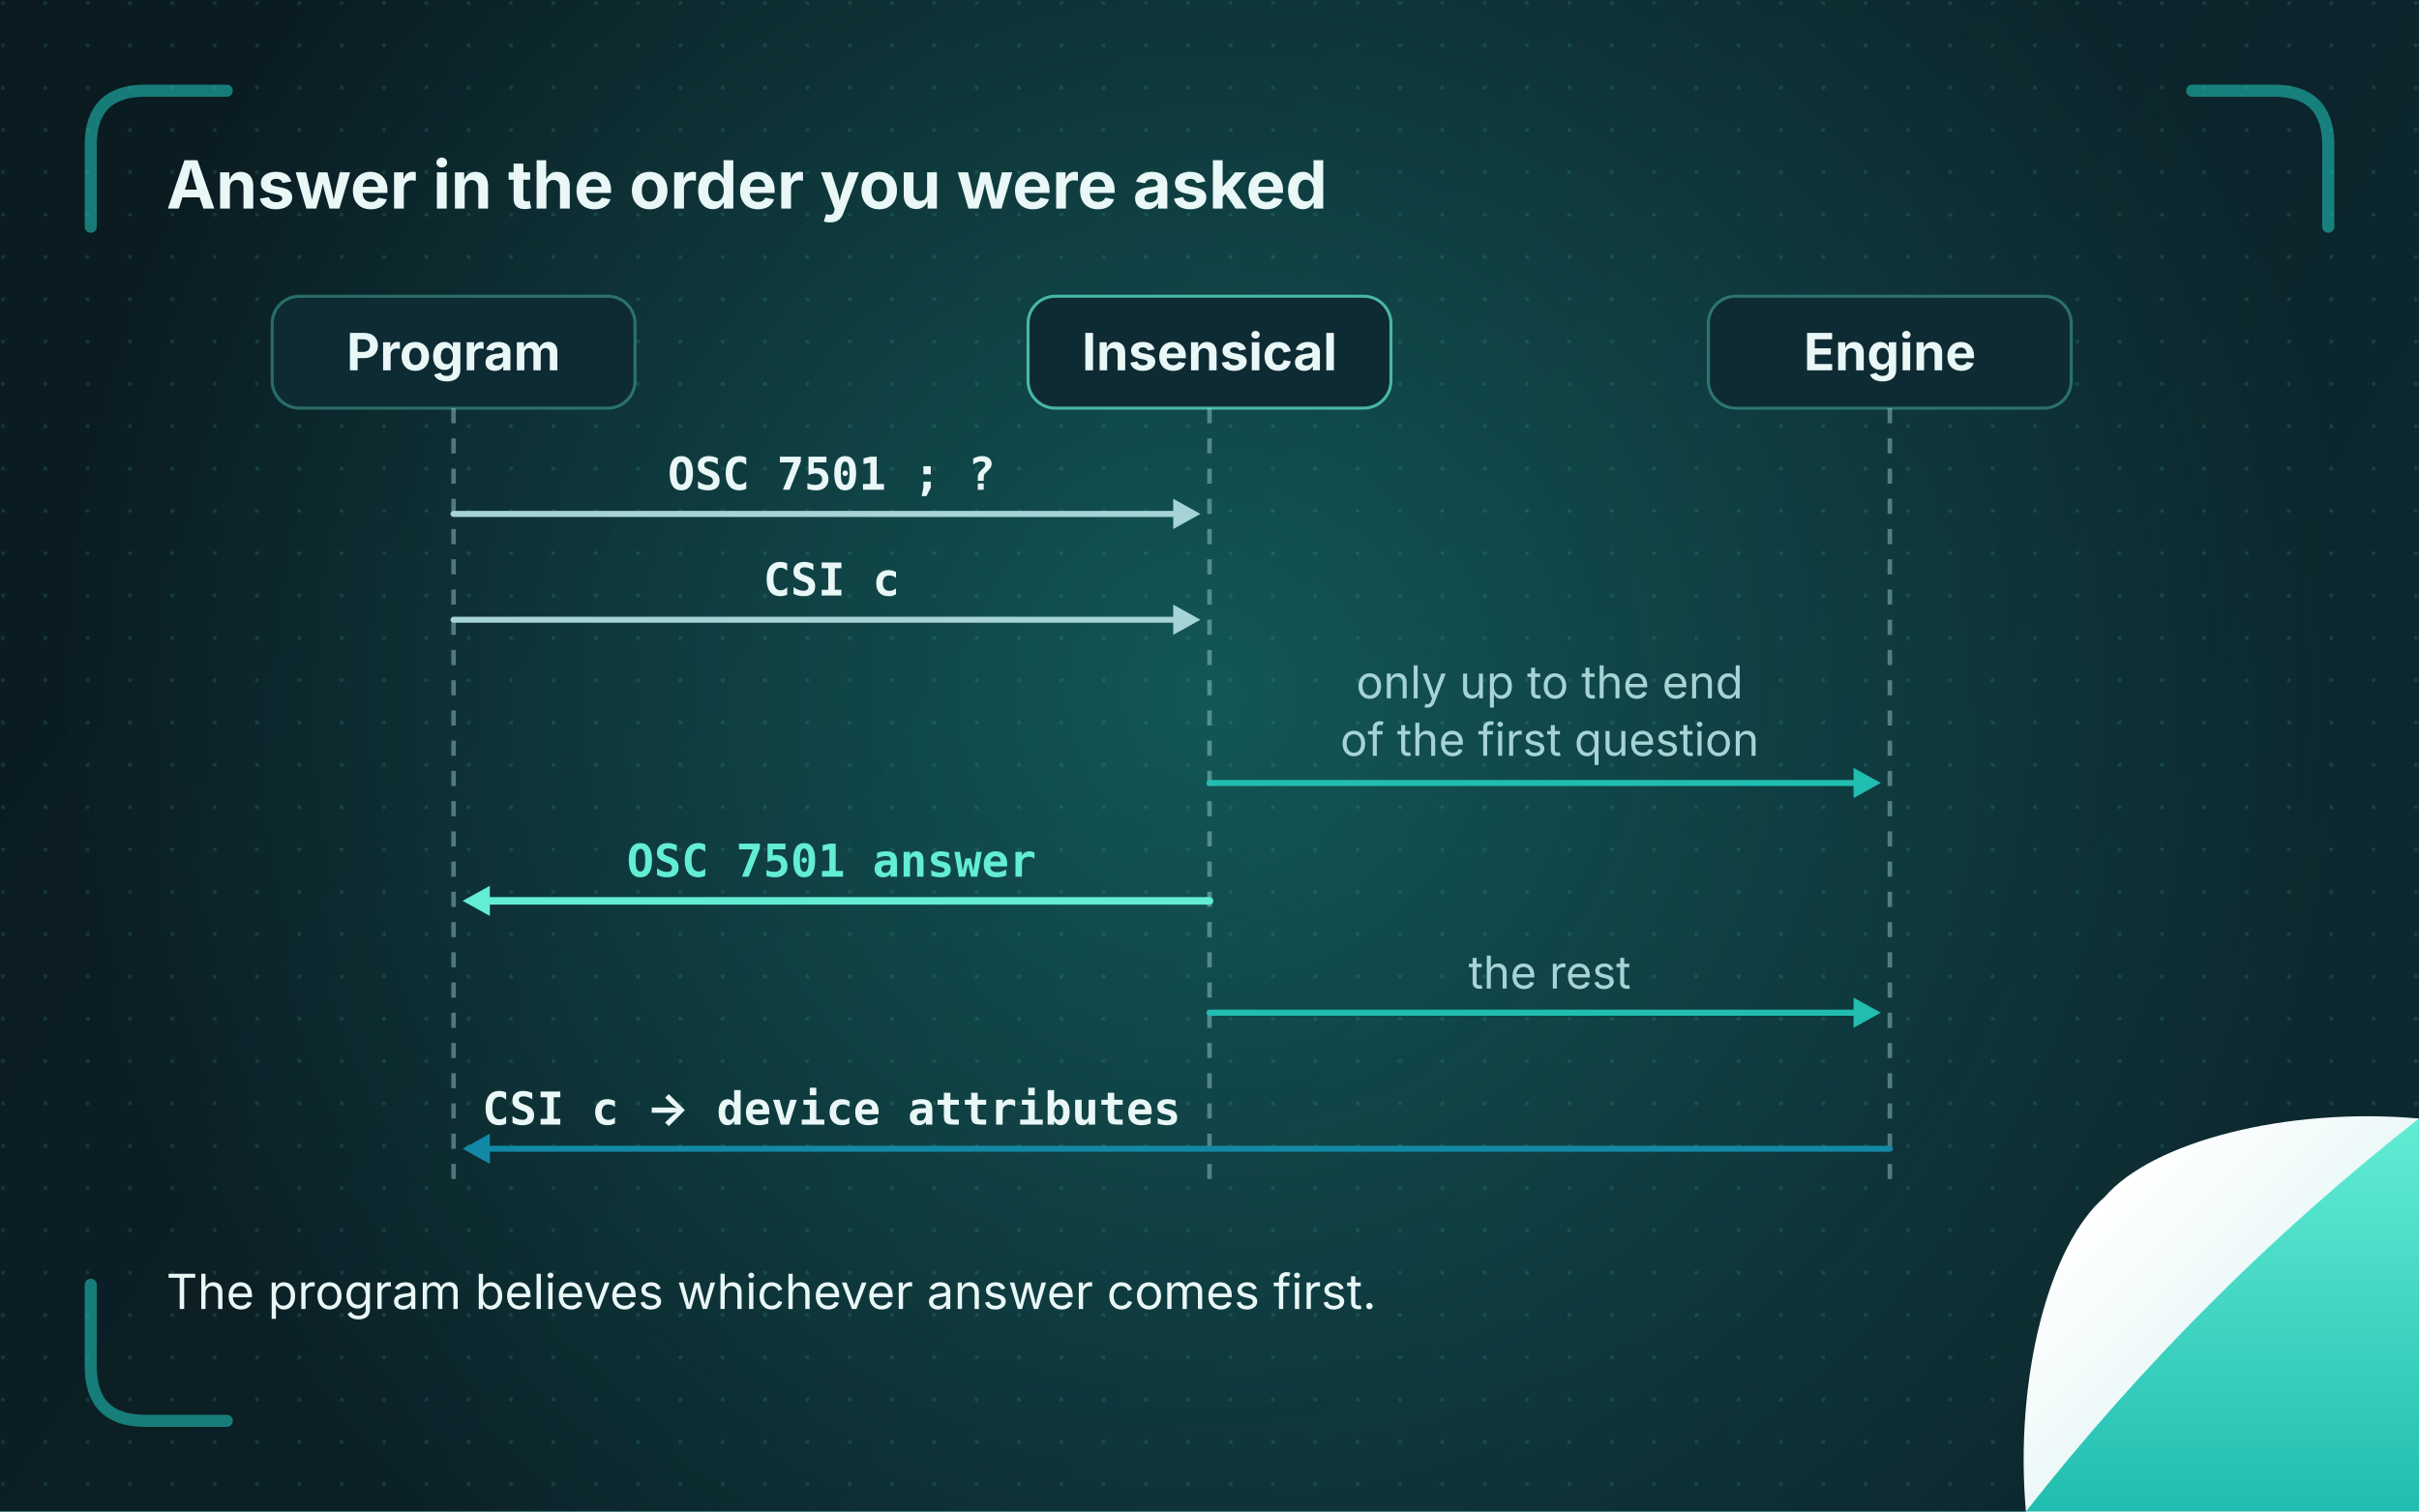
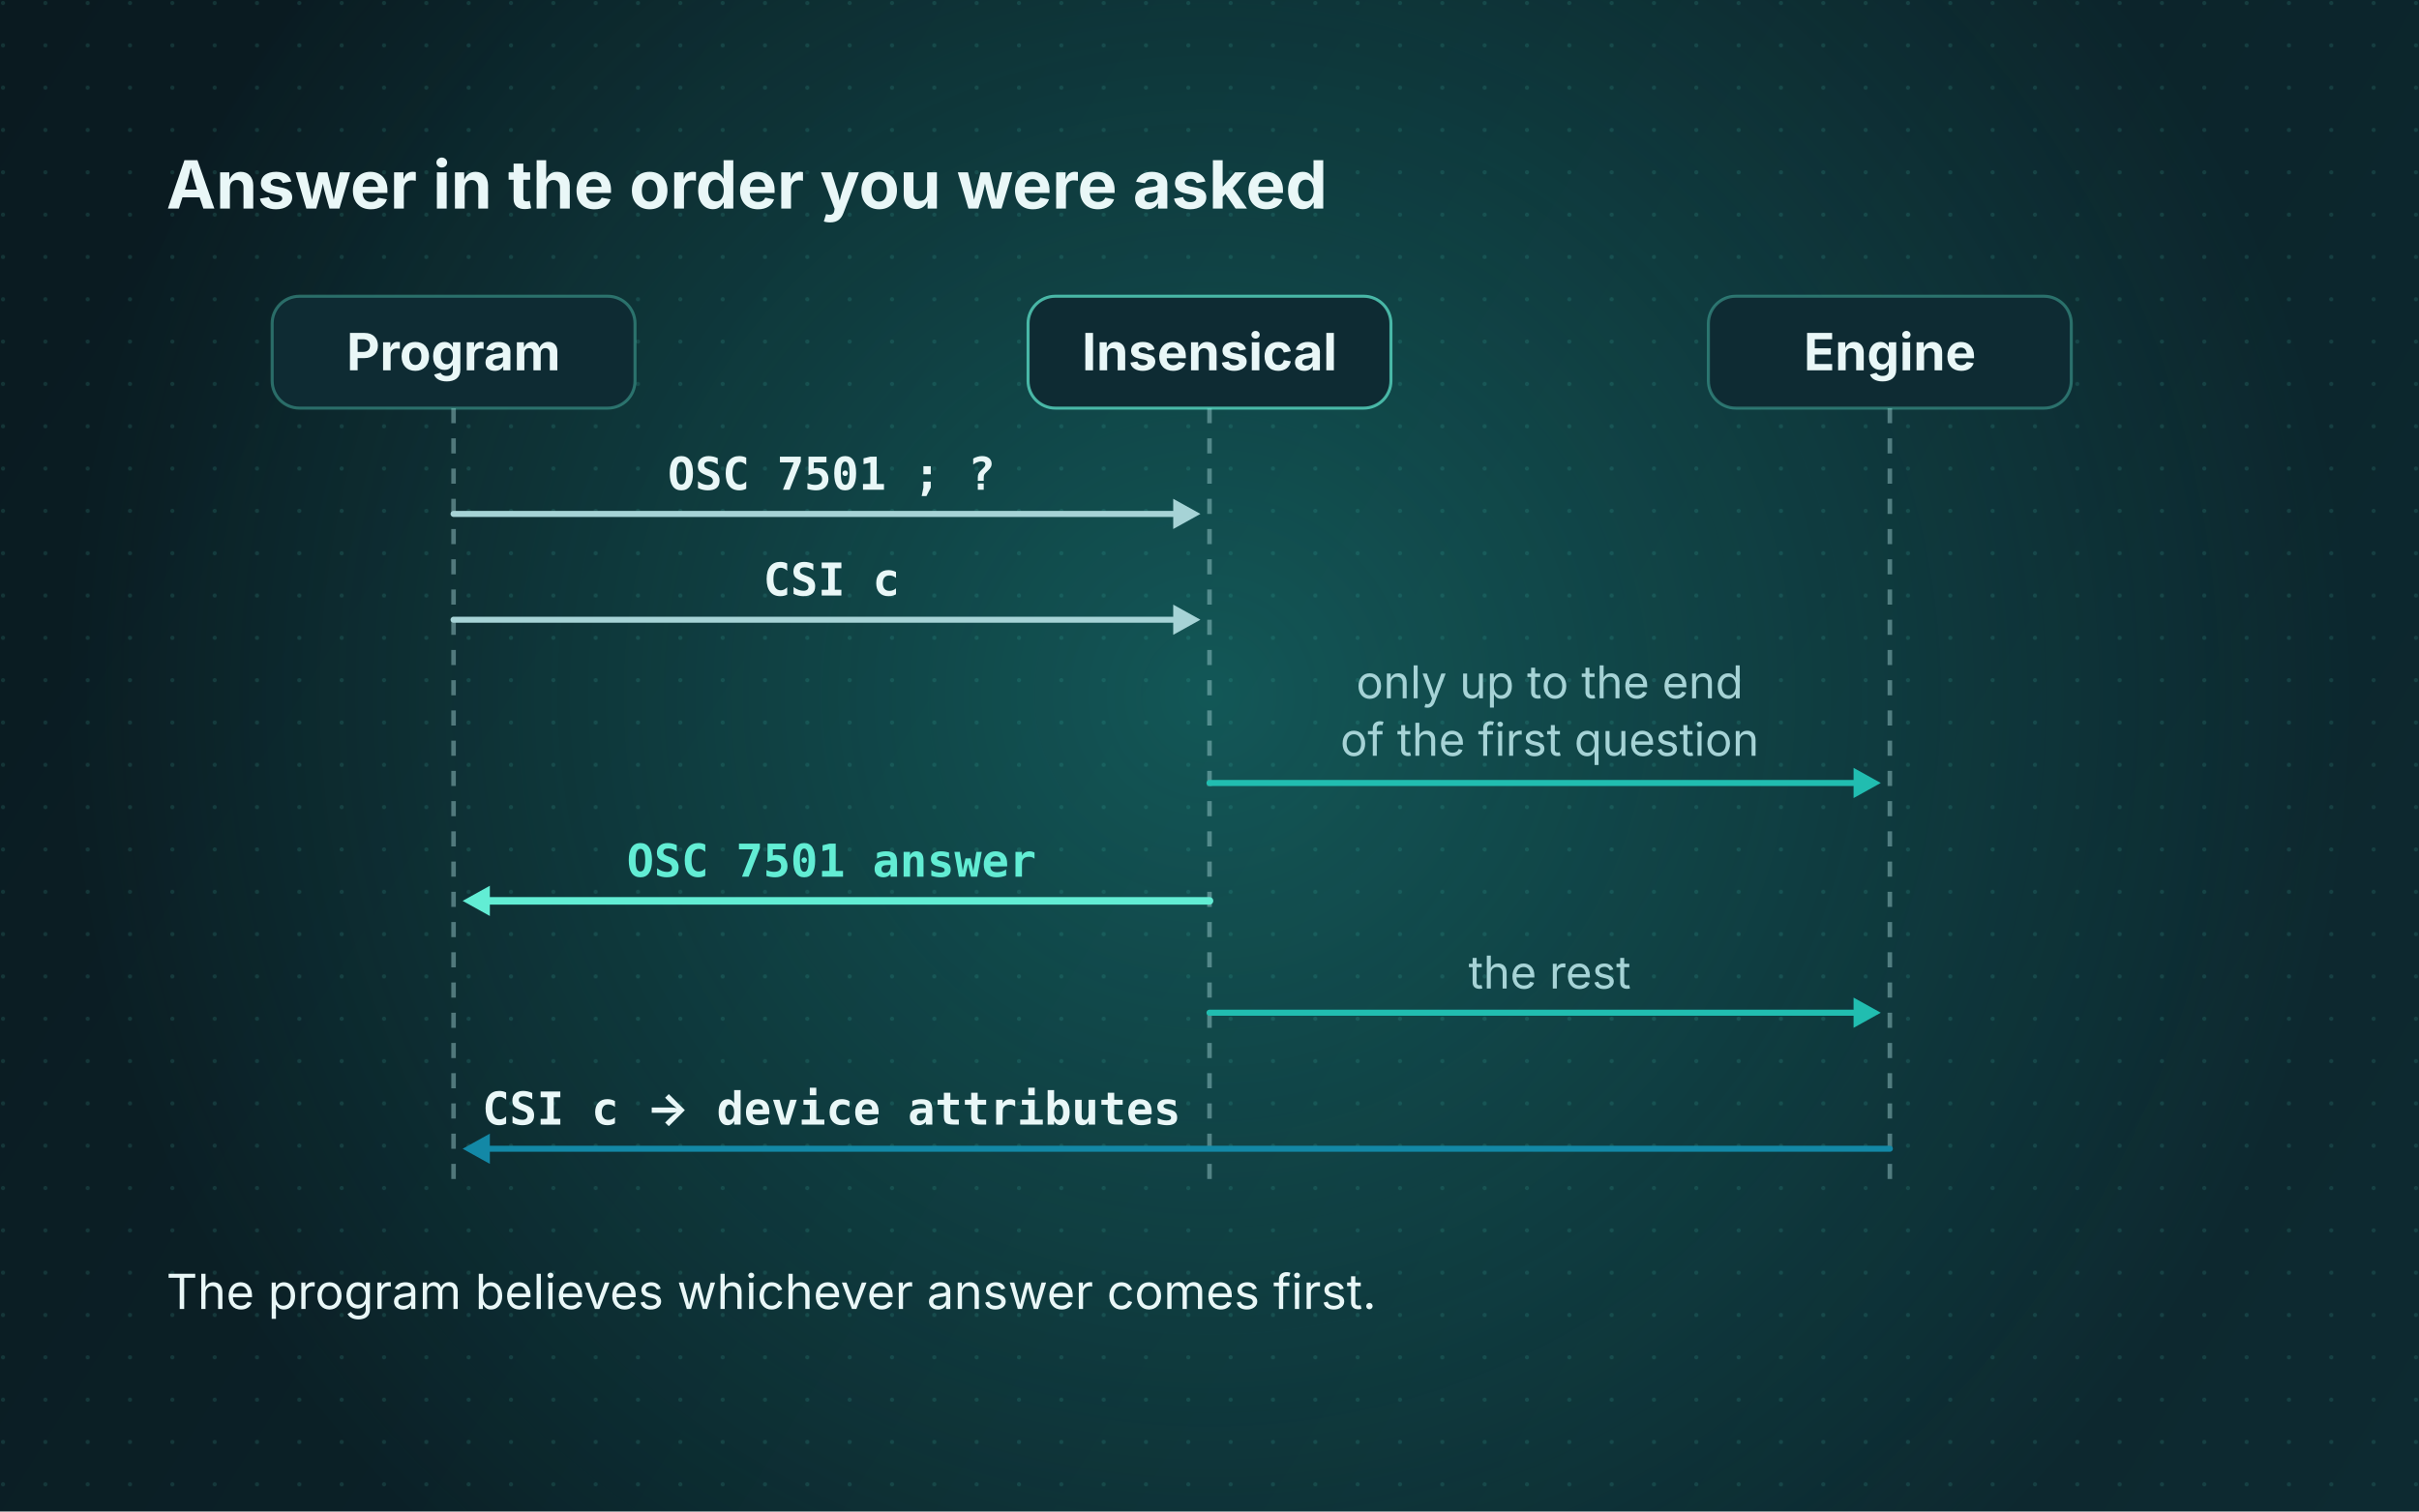
<svg xmlns="http://www.w3.org/2000/svg" width="1600" height="1000" viewBox="0 0 1600 1000" role="img">
  <defs>
    <linearGradient id="dg-os-bg" x1="0" y1="0" x2="1600" y2="1000" gradientUnits="userSpaceOnUse">
      <stop offset="0" stop-color="#0A1A20" />
      <stop offset="1" stop-color="#0D2A31" />
    </linearGradient>
    <radialGradient id="dg-os-glow" cx="800" cy="460" r="760" gradientUnits="userSpaceOnUse">
      <stop offset="0" stop-color="#21BDB0" stop-opacity="0.34" />
      <stop offset="1" stop-color="#21BDB0" stop-opacity="0" />
    </radialGradient>
    <linearGradient id="dg-os-tile" x1="0" y1="0" x2="0" y2="1">
      <stop offset="0" stop-color="#62EDD4" />
      <stop offset="0.55" stop-color="#21BDB0" />
      <stop offset="1" stop-color="#1388A6" />
    </linearGradient>
-     <linearGradient id="dg-os-back" x1="0" y1="740" x2="0" y2="1000" gradientUnits="userSpaceOnUse">
-       <stop offset="0" stop-color="#62EDD4" />
-       <stop offset="1" stop-color="#21BDB0" />
-     </linearGradient>
-     <linearGradient id="dg-os-flap" x1="1574" y1="974" x2="1392" y2="792" gradientUnits="userSpaceOnUse">
-       <stop offset="0" stop-color="#A6D3D6" />
-       <stop offset="0.5" stop-color="#E9F7F7" />
-       <stop offset="1" stop-color="#FFFFFF" />
-     </linearGradient>
    <linearGradient id="dg-os-line" x1="0" y1="0" x2="1" y2="0">
      <stop offset="0" stop-color="#62EDD4" stop-opacity="0" />
      <stop offset="0.5" stop-color="#62EDD4" />
      <stop offset="1" stop-color="#62EDD4" stop-opacity="0" />
    </linearGradient>
    <pattern id="dg-os-dots" width="28" height="28" patternUnits="userSpaceOnUse">
      <circle cx="2" cy="2" r="1.4" fill="#62EDD4" fill-opacity="0.12" />
    </pattern>
    <filter id="dg-os-soft" x="-30%" y="-30%" width="160%" height="160%">
      <feGaussianBlur stdDeviation="24" />
    </filter>
-     <clipPath id="dg-os-cut">
-       <path d="M0 0H1600V740Q1390 790 1340 1000H0Z" />
-     </clipPath>
  </defs>
-   <rect width="1600" height="1000" fill="url(#dg-os-back)" />
-   <g clip-path="url(#dg-os-cut)">
-     <rect width="1600" height="1000" fill="url(#dg-os-bg)" />
-     <rect width="1600" height="1000" fill="url(#dg-os-dots)" />
-     <rect width="1600" height="1000" fill="url(#dg-os-glow)" />
-     <text x="110" y="138" font-family="Inter, ui-sans-serif, system-ui, sans-serif" font-size="44" font-weight="700" fill="#E9F7F7">Answer in the order you were asked</text>
-     <path d="M300 270V790" stroke="#A6D3D6" stroke-opacity="0.45" stroke-width="3" stroke-dasharray="10 10" />
-     <rect x="180" y="196" width="240" height="74" rx="18" fill="#0E2B33" stroke="#62EDD4" stroke-opacity="0.35" stroke-width="2" />
-     <text x="300.0" y="245" font-family="Inter, ui-sans-serif, system-ui, sans-serif" font-size="34" font-weight="700" text-anchor="middle" fill="#E9F7F7">Program</text>
-     <path d="M800 270V790" stroke="#A6D3D6" stroke-opacity="0.45" stroke-width="3" stroke-dasharray="10 10" />
-     <rect x="680" y="196" width="240" height="74" rx="18" fill="#0E2B33" stroke="#62EDD4" stroke-opacity="0.7" stroke-width="2" />
-     <text x="800.0" y="245" font-family="Inter, ui-sans-serif, system-ui, sans-serif" font-size="34" font-weight="700" text-anchor="middle" fill="#E9F7F7">Insensical</text>
-     <path d="M1250 270V790" stroke="#A6D3D6" stroke-opacity="0.45" stroke-width="3" stroke-dasharray="10 10" />
-     <rect x="1130" y="196" width="240" height="74" rx="18" fill="#0E2B33" stroke="#62EDD4" stroke-opacity="0.35" stroke-width="2" />
-     <text x="1250.0" y="245" font-family="Inter, ui-sans-serif, system-ui, sans-serif" font-size="34" font-weight="700" text-anchor="middle" fill="#E9F7F7">Engine</text>
-     <polyline points="300,340 776,340" fill="none" stroke="#A6D3D6" stroke-width="4" stroke-linecap="round" stroke-linejoin="round" />
-     <path d="M794 340L776 350L776 330Z" fill="#A6D3D6" />
-     <text x="550" y="324" font-family="JetBrains Mono, ui-monospace, monospace" font-size="30" font-weight="700" text-anchor="middle" fill="#E9F7F7">OSC 7501 ; ?</text>
-     <polyline points="300,410 776,410" fill="none" stroke="#A6D3D6" stroke-width="4" stroke-linecap="round" stroke-linejoin="round" />
-     <path d="M794 410L776 420L776 400Z" fill="#A6D3D6" />
-     <text x="550" y="394" font-family="JetBrains Mono, ui-monospace, monospace" font-size="30" font-weight="700" text-anchor="middle" fill="#E9F7F7">CSI c</text>
-     <polyline points="800,518 1226,518" fill="none" stroke="#21BDB0" stroke-width="4" stroke-linecap="round" stroke-linejoin="round" />
-     <path d="M1244 518L1226 528L1226 508Z" fill="#21BDB0" />
-     <text x="1025" y="462" font-family="Inter, ui-sans-serif, system-ui, sans-serif" font-size="30" text-anchor="middle" fill="#A6D3D6">only up to the end</text>
-     <text x="1025" y="500" font-family="Inter, ui-sans-serif, system-ui, sans-serif" font-size="30" text-anchor="middle" fill="#A6D3D6">of the first question</text>
-     <polyline points="800,596 324,596" fill="none" stroke="#62EDD4" stroke-width="5" stroke-linecap="round" stroke-linejoin="round" />
-     <path d="M306 596L324 586L324 606Z" fill="#62EDD4" />
-     <text x="550" y="580" font-family="JetBrains Mono, ui-monospace, monospace" font-size="30" font-weight="700" text-anchor="middle" fill="#62EDD4">OSC 7501 answer</text>
-     <polyline points="800,670 1226,670" fill="none" stroke="#21BDB0" stroke-width="4" stroke-linecap="round" stroke-linejoin="round" />
-     <path d="M1244 670L1226 680L1226 660Z" fill="#21BDB0" />
-     <text x="1025" y="654" font-family="Inter, ui-sans-serif, system-ui, sans-serif" font-size="30" text-anchor="middle" fill="#A6D3D6">the rest</text>
-     <polyline points="1250,760 324,760" fill="none" stroke="#1388A6" stroke-width="4" stroke-linecap="round" stroke-linejoin="round" />
-     <path d="M306 760L324 750L324 770Z" fill="#1388A6" />
-     <text x="550" y="744" font-family="JetBrains Mono, ui-monospace, monospace" font-size="30" font-weight="700" text-anchor="middle" fill="#E9F7F7">CSI c <tspan font-family="Inter, ui-sans-serif, system-ui, sans-serif">→</tspan> device attributes</text>
-     <text x="110" y="866" font-family="Inter, ui-sans-serif, system-ui, sans-serif" font-size="32" fill="#E9F7F7">The program believes whichever answer comes first.</text>
-   </g>
-   <path d="M1600 740C1511.6 732.2 1423.2 755.6 1392 792C1355.6 823.2 1332.2 911.6 1340 1000Q1454.4 854.4 1600 740Z" fill="url(#dg-os-flap)" />
-   <path d="M60 150V96Q60 60 96 60H150M1540 150V96Q1540 60 1504 60H1450M60 850V904Q60 940 96 940H150" fill="none" stroke="#21BDB0" stroke-opacity="0.6" stroke-width="8" stroke-linecap="round" />
+   <rect width="1600" height="1000" fill="url(#dg-os-bg)" />
+   <rect width="1600" height="1000" fill="url(#dg-os-dots)" />
+   <rect width="1600" height="1000" fill="url(#dg-os-glow)" />
+   <text x="110" y="138" font-family="Inter, ui-sans-serif, system-ui, sans-serif" font-size="44" font-weight="700" fill="#E9F7F7">Answer in the order you were asked</text>
+   <path d="M300 270V790" stroke="#A6D3D6" stroke-opacity="0.45" stroke-width="3" stroke-dasharray="10 10" />
+   <rect x="180" y="196" width="240" height="74" rx="18" fill="#0E2B33" stroke="#62EDD4" stroke-opacity="0.35" stroke-width="2" />
+   <text x="300.0" y="245" font-family="Inter, ui-sans-serif, system-ui, sans-serif" font-size="34" font-weight="700" text-anchor="middle" fill="#E9F7F7">Program</text>
+   <path d="M800 270V790" stroke="#A6D3D6" stroke-opacity="0.45" stroke-width="3" stroke-dasharray="10 10" />
+   <rect x="680" y="196" width="240" height="74" rx="18" fill="#0E2B33" stroke="#62EDD4" stroke-opacity="0.7" stroke-width="2" />
+   <text x="800.0" y="245" font-family="Inter, ui-sans-serif, system-ui, sans-serif" font-size="34" font-weight="700" text-anchor="middle" fill="#E9F7F7">Insensical</text>
+   <path d="M1250 270V790" stroke="#A6D3D6" stroke-opacity="0.45" stroke-width="3" stroke-dasharray="10 10" />
+   <rect x="1130" y="196" width="240" height="74" rx="18" fill="#0E2B33" stroke="#62EDD4" stroke-opacity="0.35" stroke-width="2" />
+   <text x="1250.0" y="245" font-family="Inter, ui-sans-serif, system-ui, sans-serif" font-size="34" font-weight="700" text-anchor="middle" fill="#E9F7F7">Engine</text>
+   <polyline points="300,340 776,340" fill="none" stroke="#A6D3D6" stroke-width="4" stroke-linecap="round" stroke-linejoin="round" />
+   <path d="M794 340L776 350L776 330Z" fill="#A6D3D6" />
+   <text x="550" y="324" font-family="JetBrains Mono, ui-monospace, monospace" font-size="30" font-weight="700" text-anchor="middle" fill="#E9F7F7">OSC 7501 ; ?</text>
+   <polyline points="300,410 776,410" fill="none" stroke="#A6D3D6" stroke-width="4" stroke-linecap="round" stroke-linejoin="round" />
+   <path d="M794 410L776 420L776 400Z" fill="#A6D3D6" />
+   <text x="550" y="394" font-family="JetBrains Mono, ui-monospace, monospace" font-size="30" font-weight="700" text-anchor="middle" fill="#E9F7F7">CSI c</text>
+   <polyline points="800,518 1226,518" fill="none" stroke="#21BDB0" stroke-width="4" stroke-linecap="round" stroke-linejoin="round" />
+   <path d="M1244 518L1226 528L1226 508Z" fill="#21BDB0" />
+   <text x="1025" y="462" font-family="Inter, ui-sans-serif, system-ui, sans-serif" font-size="30" text-anchor="middle" fill="#A6D3D6">only up to the end</text>
+   <text x="1025" y="500" font-family="Inter, ui-sans-serif, system-ui, sans-serif" font-size="30" text-anchor="middle" fill="#A6D3D6">of the first question</text>
+   <polyline points="800,596 324,596" fill="none" stroke="#62EDD4" stroke-width="5" stroke-linecap="round" stroke-linejoin="round" />
+   <path d="M306 596L324 586L324 606Z" fill="#62EDD4" />
+   <text x="550" y="580" font-family="JetBrains Mono, ui-monospace, monospace" font-size="30" font-weight="700" text-anchor="middle" fill="#62EDD4">OSC 7501 answer</text>
+   <polyline points="800,670 1226,670" fill="none" stroke="#21BDB0" stroke-width="4" stroke-linecap="round" stroke-linejoin="round" />
+   <path d="M1244 670L1226 680L1226 660Z" fill="#21BDB0" />
+   <text x="1025" y="654" font-family="Inter, ui-sans-serif, system-ui, sans-serif" font-size="30" text-anchor="middle" fill="#A6D3D6">the rest</text>
+   <polyline points="1250,760 324,760" fill="none" stroke="#1388A6" stroke-width="4" stroke-linecap="round" stroke-linejoin="round" />
+   <path d="M306 760L324 750L324 770Z" fill="#1388A6" />
+   <text x="550" y="744" font-family="JetBrains Mono, ui-monospace, monospace" font-size="30" font-weight="700" text-anchor="middle" fill="#E9F7F7">CSI c <tspan font-family="Inter, ui-sans-serif, system-ui, sans-serif">→</tspan> device attributes</text>
+   <text x="110" y="866" font-family="Inter, ui-sans-serif, system-ui, sans-serif" font-size="32" fill="#E9F7F7">The program believes whichever answer comes first.</text>
</svg>
